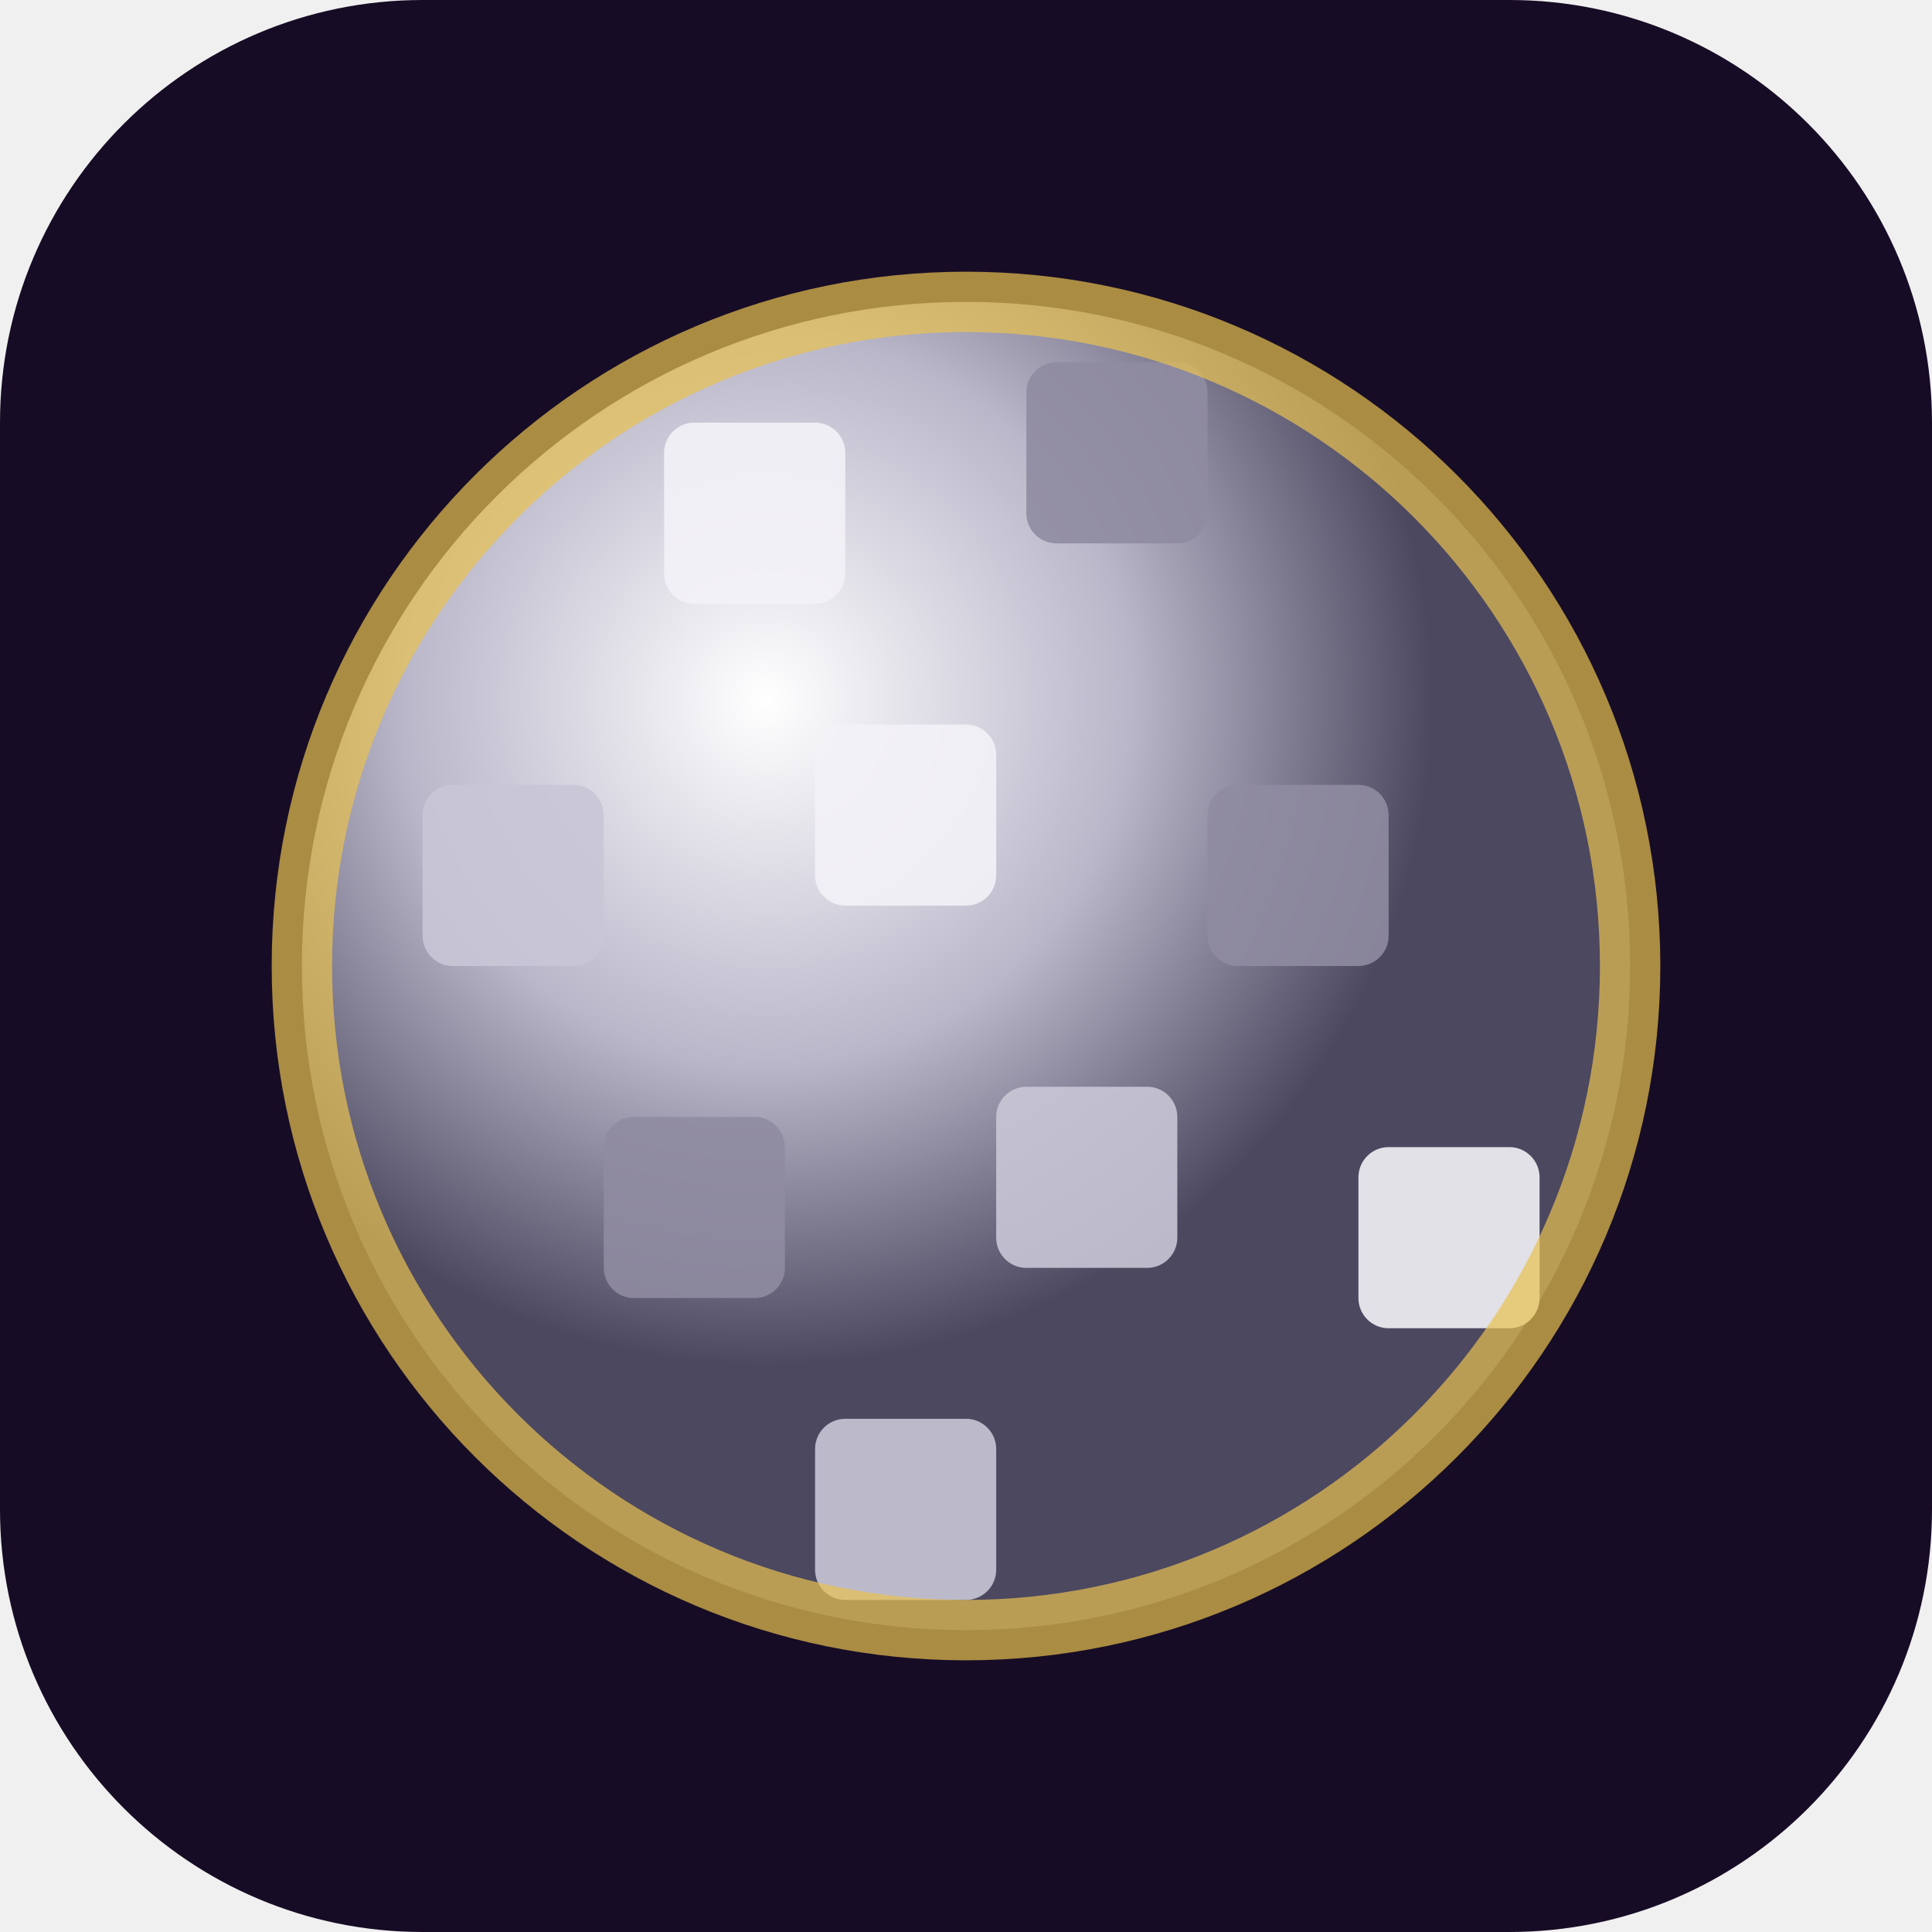
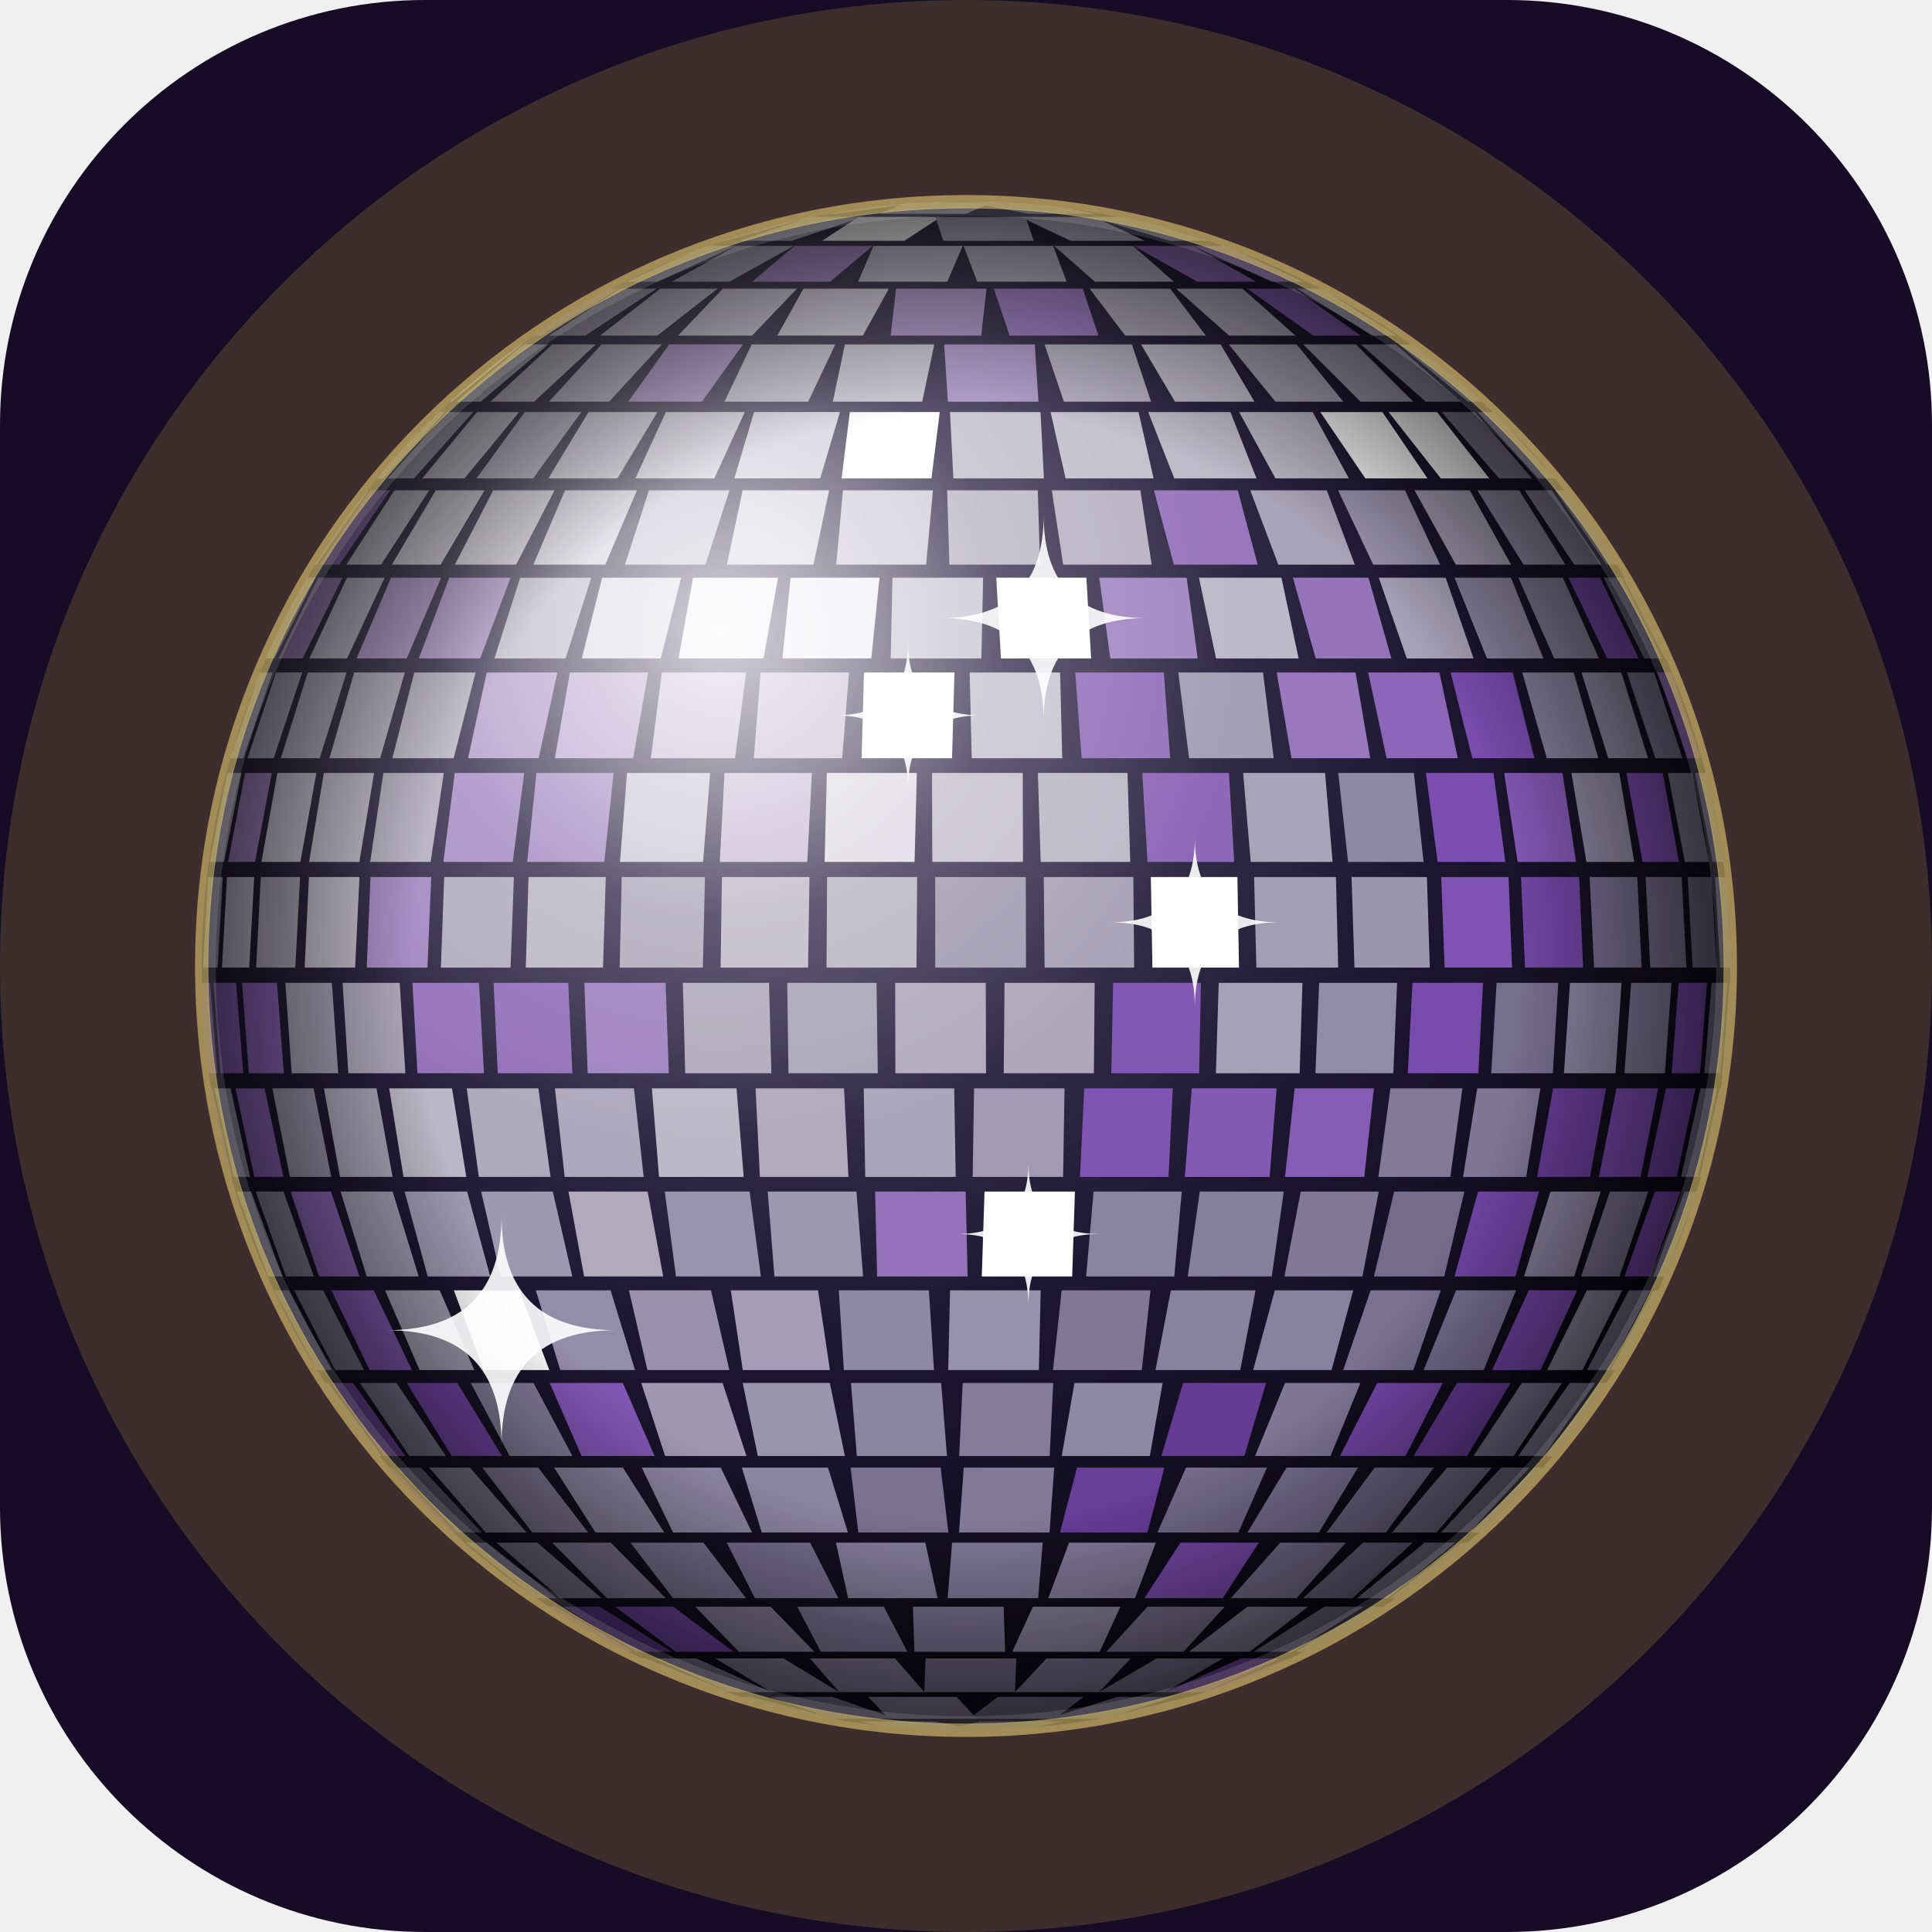
- <svg xmlns="http://www.w3.org/2000/svg" viewBox="0 0 64 64">
-   <defs>
-     <radialGradient id="g" cx="35%" cy="30%">
-       <stop offset="0%" stop-color="#ffffff" />
-       <stop offset="55%" stop-color="#b9b6c9" />
-       <stop offset="100%" stop-color="#4c4860" />
-     </radialGradient>
-   </defs>
-   <rect width="64" height="64" rx="14" fill="#170c25" />
-   <circle cx="32" cy="32" r="22" fill="url(#g)" />
-   <g fill="#f3f2f7" opacity="0.9">
-     <rect x="22" y="14" width="6" height="6" rx="1" />
-     <rect x="34" y="12" width="6" height="6" rx="1" fill="#8f8ba1" />
-     <rect x="14" y="26" width="6" height="6" rx="1" fill="#c9c6d6" />
-     <rect x="27" y="24" width="6" height="6" rx="1" />
-     <rect x="40" y="26" width="6" height="6" rx="1" fill="#8f8ba1" />
-     <rect x="20" y="37" width="6" height="6" rx="1" fill="#8f8ba1" />
-     <rect x="33" y="36" width="6" height="6" rx="1" fill="#c9c6d6" />
-     <rect x="45" y="38" width="6" height="6" rx="1" />
-     <rect x="27" y="47" width="6" height="6" rx="1" fill="#c9c6d6" />
+ <svg xmlns="http://www.w3.org/2000/svg" viewBox="0 0 200 200">
+   <rect width="200" height="200" rx="44" fill="#170c25" />
+   <circle cx="100" cy="100" r="100" fill="#e9c250" opacity=".18" />
+   <g transform="translate(100 100) scale(.86) translate(-100 -100)">
+     <defs>
+       <radialGradient id="ic-body" cx="38%" cy="32%" r="72%">
+         <stop offset="0" stop-color="#5a5470" />
+         <stop offset=".6" stop-color="#1c1730" />
+         <stop offset="1" stop-color="#090712" />
+       </radialGradient>
+       <radialGradient id="ic-spec" cx="34%" cy="28%" r="34%">
+         <stop offset="0" stop-color="#fff" stop-opacity=".75" />
+         <stop offset=".55" stop-color="#fff" stop-opacity=".15" />
+         <stop offset="1" stop-color="#fff" stop-opacity="0" />
+       </radialGradient>
+       <radialGradient id="ic-rim" cx="50%" cy="50%" r="50%">
+         <stop offset=".72" stop-color="#000" stop-opacity="0" />
+         <stop offset="1" stop-color="#000" stop-opacity=".62" />
+       </radialGradient>
+       <radialGradient id="ic-glow" cx="50%" cy="50%" r="50%">
+         <stop offset=".55" stop-color="#e9c250" stop-opacity=".55" />
+         <stop offset="1" stop-color="#e9c250" stop-opacity="0" />
+       </radialGradient>
+       <clipPath id="ic-clip">
+         <circle cx="100" cy="100" r="92" />
+       </clipPath>
+     </defs>
+     <circle cx="100" cy="100" r="92" fill="url(#ic-body)" />
+     <g clip-path="url(#ic-clip)" style="transform-origin:100px 100px">
+       <polygon points="93.13,192.07 102.18,192.07 96.10,190.93 87.05,190.93" fill="hsl(252 12.00% 56.47%)" />
+       <polygon points="96.92,192.07 106.74,192.07 111.50,190.93 101.68,190.93" fill="hsl(252 12.00% 47.13%)" />
+       <polygon points="100.36,190.61 110.68,190.61 114.15,187.98 103.83,187.98" fill="hsl(252 12.00% 47.34%)" />
+       <polygon points="109.88,190.61 116.63,190.61 124.96,187.98 118.22,187.98" fill="hsl(252 12.00% 52.34%)" />
+       <polygon points="116.26,190.61 117.30,190.61 127.85,187.98 126.81,187.98" fill="hsl(252 12.00% 53.13%)" />
+       <polygon points="82.42,190.61 84.49,190.61 74.08,187.98 72.01,187.98" fill="hsl(252 12.00% 51.12%)" />
+       <polygon points="84.04,190.61 91.58,190.61 83.91,187.98 76.37,187.98" fill="hsl(252 12.00% 50.51%)" />
+       <polygon points="90.73,190.61 101.34,190.61 98.85,187.98 88.23,187.98" fill="hsl(252 12.00% 54.69%)" />
+       <polygon points="123.97,187.41 128.69,187.41 137.83,183.35 133.11,183.35" fill="hsl(268 39.49% 49.34%)" />
+       <polygon points="128.69,187.41 129.54,187.41 139.64,183.35 138.79,183.35" fill="hsl(268 41.57% 44.61%)" />
+       <polygon points="70.38,187.41 71.55,187.41 61.48,183.35 60.31,183.35" fill="hsl(252 12.00% 53.31%)" />
+       <polygon points="71.55,187.41 76.56,187.41 67.56,183.35 62.55,183.35" fill="hsl(252 12.00% 53.14%)" />
+       <polygon points="76.56,187.41 84.74,187.41 78.03,183.35 69.85,183.35" fill="hsl(252 12.00% 52.98%)" />
+       <polygon points="84.74,187.41 94.98,187.41 91.46,183.35 81.22,183.35" fill="hsl(252 12.00% 52.13%)" />
+       <polygon points="94.98,187.41 105.90,187.41 106.05,183.35 95.13,183.35" fill="hsl(252 12.00% 48.31%)" />
+       <polygon points="105.89,187.41 116.02,187.41 119.82,183.35 109.69,183.35" fill="hsl(252 12.00% 50.70%)" />
+       <polygon points="116.01,187.41 123.97,187.41 130.91,183.35 122.95,183.35" fill="hsl(252 12.00% 48.52%)" />
+       <polygon points="58.65,182.55 60.01,182.55 50.60,177.12 49.25,177.12" fill="hsl(268 41.43% 44.93%)" />
+       <polygon points="60.23,182.55 64.59,182.55 55.90,177.12 51.54,177.12" fill="hsl(268 42.67% 42.11%)" />
+       <polygon points="65.04,182.55 72.04,182.55 64.76,177.12 57.76,177.12" fill="hsl(268 40.37% 47.34%)" />
+       <polygon points="72.67,182.55 81.75,182.55 76.48,177.12 67.40,177.12" fill="hsl(252 12.00% 54.61%)" />
+       <polygon points="82.52,182.55 92.94,182.55 90.11,177.12 79.69,177.12" fill="hsl(252 12.00% 50.99%)" />
+       <polygon points="93.79,182.55 104.71,182.55 104.53,177.12 93.61,177.12" fill="hsl(252 12.00% 52.04%)" />
+       <polygon points="105.56,182.55 116.09,182.55 118.59,177.12 108.06,177.12" fill="hsl(252 12.00% 56.94%)" />
+       <polygon points="116.88,182.55 126.17,182.55 131.15,177.12 121.85,177.12" fill="hsl(252 12.00% 48.84%)" />
+       <polygon points="126.83,182.55 134.13,182.55 141.18,177.12 133.87,177.12" fill="hsl(252 12.00% 54.32%)" />
+       <polygon points="134.61,182.55 139.32,182.55 147.87,177.12 143.15,177.12" fill="hsl(252 12.00% 49.77%)" />
+       <polygon points="139.58,182.55 141.33,182.55 150.69,177.12 148.93,177.12" fill="hsl(252 12.00% 48.87%)" />
+       <polygon points="48.18,176.10 50.74,176.10 42.35,169.41 39.79,169.41" fill="hsl(252 12.00% 50.16%)" />
+       <polygon points="51.17,176.10 56.11,176.10 48.41,169.41 43.47,169.41" fill="hsl(252 12.00% 56.00%)" />
+       <polygon points="56.79,176.10 63.84,176.10 57.25,169.41 50.19,169.41" fill="hsl(252 12.00% 54.16%)" />
+       <polygon points="64.74,176.10 73.52,176.10 68.39,169.41 59.61,169.41" fill="hsl(252 12.00% 52.26%)" />
+       <polygon points="74.59,176.10 84.63,176.10 81.24,169.41 71.20,169.41" fill="hsl(252 12.00% 50.77%)" />
+       <polygon points="85.81,176.10 96.57,176.10 95.10,169.41 84.34,169.41" fill="hsl(252 12.00% 55.90%)" />
+       <polygon points="97.79,176.10 108.69,176.10 109.23,169.41 98.33,169.41" fill="hsl(252 12.00% 54.00%)" />
+       <polygon points="109.90,176.10 120.34,176.10 122.85,169.41 112.41,169.41" fill="hsl(252 12.00% 54.62%)" />
+       <polygon points="121.47,176.10 130.90,176.10 135.25,169.41 125.82,169.41" fill="hsl(268 40.01% 48.17%)" />
+       <polygon points="131.88,176.10 139.79,176.10 145.74,169.41 137.83,169.41" fill="hsl(252 12.00% 51.31%)" />
+       <polygon points="140.57,176.10 146.54,176.10 153.77,169.41 147.81,169.41" fill="hsl(252 12.00% 48.72%)" />
+       <polygon points="147.08,176.10 150.77,176.10 158.90,169.41 155.21,169.41" fill="hsl(252 12.00% 55.37%)" />
+       <polygon points="151.05,176.10 152.27,176.10 160.86,169.41 159.63,169.41" fill="hsl(252 12.00% 46.92%)" />
+       <polygon points="87.04,168.19 97.88,168.19 96.95,160.38 86.11,160.38" fill="hsl(252 12.00% 51.14%)" />
+       <polygon points="99.16,168.19 110.05,168.19 110.62,160.38 99.73,160.38" fill="hsl(252 12.00% 53.78%)" />
+       <polygon points="111.32,168.19 121.84,168.19 123.88,160.38 113.36,160.38" fill="hsl(268 42.64% 42.17%)" />
+       <polygon points="123.04,168.19 132.79,168.19 136.23,160.38 126.48,160.38" fill="hsl(252 12.00% 48.06%)" />
+       <polygon points="133.88,168.19 142.48,168.19 147.18,160.38 138.58,160.38" fill="hsl(252 12.00% 50.56%)" />
+       <polygon points="143.41,168.19 150.54,168.19 156.32,160.38 149.19,160.38" fill="hsl(252 12.00% 48.64%)" />
+       <polygon points="151.28,168.19 156.65,168.19 163.29,160.38 157.92,160.38" fill="hsl(252 12.00% 51.01%)" />
+       <polygon points="157.17,168.19 160.59,168.19 167.84,160.38 164.42,160.38" fill="hsl(252 12.00% 53.91%)" />
+       <polygon points="160.87,168.19 162.20,168.19 169.77,160.38 168.45,160.38" fill="hsl(252 12.00% 48.54%)" />
+       <polygon points="37.77,168.19 38.58,168.19 30.97,160.38 30.16,160.38" fill="hsl(268 41.67% 44.38%)" />
+       <polygon points="38.80,168.19 41.72,168.19 34.37,160.38 31.45,160.38" fill="hsl(252 12.00% 47.55%)" />
+       <polygon points="42.19,168.19 47.10,168.19 40.29,160.38 35.37,160.38" fill="hsl(252 12.00% 57.55%)" />
+       <polygon points="47.79,168.19 54.52,168.19 48.50,160.38 41.78,160.38" fill="hsl(252 12.00% 54.65%)" />
+       <polygon points="55.40,168.19 63.68,168.19 58.70,160.38 50.42,160.38" fill="hsl(252 12.00% 57.67%)" />
+       <polygon points="64.73,168.19 74.24,168.19 70.48,160.38 60.97,160.38" fill="hsl(252 12.00% 58.83%)" />
+       <polygon points="75.41,168.19 85.78,168.19 83.39,160.38 73.02,160.38" fill="hsl(252 12.00% 57.97%)" />
+       <polygon points="166.46,158.98 169.51,158.98 175.73,150.19 172.68,150.19" fill="hsl(252 12.00% 56.91%)" />
+       <polygon points="169.80,158.98 170.99,158.98 177.43,150.19 176.24,150.19" fill="hsl(252 12.00% 50.11%)" />
+       <polygon points="28.98,158.98 29.69,158.98 23.23,150.19 22.51,150.19" fill="hsl(252 12.00% 53.06%)" />
+       <polygon points="29.91,158.98 32.51,158.98 26.22,150.19 23.62,150.19" fill="hsl(268 38.60% 51.37%)" />
+       <polygon points="32.98,158.98 37.38,158.98 31.45,150.19 27.05,150.19" fill="hsl(252 12.00% 54.25%)" />
+       <polygon points="38.08,158.98 44.15,158.98 38.76,150.19 32.69,150.19" fill="hsl(268 40.05% 48.07%)" />
+       <polygon points="45.07,158.98 52.62,158.98 47.94,150.19 40.38,150.19" fill="hsl(252 12.00% 55.41%)" />
+       <polygon points="53.72,158.98 62.52,158.98 58.69,150.19 49.89,150.19" fill="hsl(268 38.42% 51.78%)" />
+       <polygon points="63.78,158.98 73.57,158.98 70.70,150.19 60.91,150.19" fill="hsl(252 12.00% 64.09%)" />
+       <polygon points="74.94,158.98 85.42,158.98 83.61,150.19 73.12,150.19" fill="hsl(252 12.00% 62.76%)" />
+       <polygon points="86.86,158.98 97.71,158.98 97.01,150.19 86.15,150.19" fill="hsl(252 12.00% 57.65%)" />
+       <polygon points="99.18,158.98 110.07,158.98 110.50,150.19 99.60,150.19" fill="hsl(252 12.00% 54.62%)" />
+       <polygon points="111.52,158.98 122.13,158.98 123.67,150.19 113.06,150.19" fill="hsl(252 12.00% 58.68%)" />
+       <polygon points="123.52,158.98 133.51,158.98 136.12,150.19 126.13,150.19" fill="hsl(268 43.34% 40.60%)" />
+       <polygon points="134.80,158.98 143.88,158.98 147.48,150.19 138.40,150.19" fill="hsl(252 12.00% 52.89%)" />
+       <polygon points="145.02,158.98 152.91,158.98 157.39,150.19 149.50,150.19" fill="hsl(268 40.48% 47.10%)" />
+       <polygon points="153.88,158.98 160.33,158.98 165.56,150.19 159.10,150.19" fill="hsl(268 42.49% 42.53%)" />
+       <polygon points="161.09,158.98 165.93,158.98 171.74,150.19 166.91,150.19" fill="hsl(252 12.00% 52.60%)" />
+       <polygon points="28.21,148.64 33.31,148.64 28.71,139.04 23.61,139.04" fill="hsl(268 37.77% 53.26%)" />
+       <polygon points="34.23,148.64 40.81,148.64 36.65,139.04 30.07,139.04" fill="hsl(252 12.00% 66.03%)" />
+       <polygon points="41.94,148.64 49.84,148.64 46.24,139.04 38.35,139.04" fill="#ffffff" />
+       <polygon points="51.16,148.64 60.16,148.64 57.22,139.04 48.22,139.04" fill="hsl(252 12.00% 60.59%)" />
+       <polygon points="61.65,148.64 71.52,148.64 69.30,139.04 59.43,139.04" fill="hsl(252 12.00% 62.26%)" />
+       <polygon points="73.13,148.64 83.62,148.64 82.19,139.04 71.69,139.04" fill="hsl(252 12.00% 66.17%)" />
+       <polygon points="85.30,148.64 96.15,148.64 95.53,139.04 84.69,139.04" fill="hsl(252 12.00% 58.56%)" />
+       <polygon points="97.86,148.64 108.77,148.64 108.99,139.04 98.08,139.04" fill="hsl(252 12.00% 61.74%)" />
+       <polygon points="110.47,148.64 121.16,148.64 122.21,139.04 111.52,139.04" fill="hsl(252 12.00% 53.18%)" />
+       <polygon points="122.81,148.64 133.01,148.64 134.86,139.04 124.66,139.04" fill="hsl(252 12.00% 56.52%)" />
+       <polygon points="134.56,148.64 144.00,148.64 146.61,139.04 137.17,139.04" fill="hsl(252 12.00% 56.15%)" />
+       <polygon points="145.41,148.64 153.85,148.64 157.15,139.04 148.71,139.04" fill="hsl(252 12.00% 51.11%)" />
+       <polygon points="155.09,148.64 162.31,148.64 166.21,139.04 158.99,139.04" fill="hsl(252 12.00% 49.95%)" />
+       <polygon points="163.34,148.64 169.16,148.64 173.56,139.04 167.74,139.04" fill="hsl(268 40.63% 46.75%)" />
+       <polygon points="169.95,148.64 174.21,148.64 179.00,139.04 174.74,139.04" fill="hsl(252 12.00% 57.13%)" />
+       <polygon points="174.75,148.64 177.34,148.64 182.39,139.04 179.80,139.04" fill="hsl(252 12.00% 53.17%)" />
+       <polygon points="177.61,148.64 178.47,148.64 183.65,139.04 182.80,139.04" fill="hsl(252 12.00% 55.08%)" />
+       <polygon points="21.87,148.64 23.65,148.64 18.51,139.04 16.74,139.04" fill="hsl(252 12.00% 53.62%)" />
+       <polygon points="24.06,148.64 27.54,148.64 22.61,139.04 19.13,139.04" fill="hsl(252 12.00% 54.27%)" />
+       <polygon points="15.98,137.37 17.74,137.37 13.96,127.15 12.20,127.15" fill="hsl(252 12.00% 64.15%)" />
+       <polygon points="18.14,137.37 21.49,137.37 17.84,127.15 14.49,127.15" fill="hsl(252 12.00% 58.06%)" />
+       <polygon points="22.13,137.37 26.99,137.37 23.56,127.15 18.70,127.15" fill="hsl(268 36.48% 56.18%)" />
+       <polygon points="27.86,137.37 34.12,137.37 30.98,127.15 24.72,127.15" fill="hsl(252 12.00% 65.03%)" />
+       <polygon points="35.20,137.37 42.73,137.37 39.95,127.15 32.42,127.15" fill="hsl(252 12.00% 64.29%)" />
+       <polygon points="43.99,137.37 52.61,137.37 50.26,127.15 41.64,127.15" fill="hsl(252 12.00% 64.26%)" />
+       <polygon points="54.03,137.37 63.55,137.37 61.68,127.15 52.15,127.15" fill="hsl(252 12.00% 70.72%)" />
+       <polygon points="65.09,137.37 75.31,137.37 73.95,127.15 63.74,127.15" fill="hsl(252 12.00% 62.47%)" />
+       <polygon points="76.94,137.37 87.61,137.37 86.81,127.15 76.13,127.15" fill="hsl(252 12.00% 63.92%)" />
+       <polygon points="89.30,137.37 100.20,137.37 99.96,127.15 89.06,127.15" fill="hsl(268 35.30% 58.86%)" />
+       <polygon points="101.90,137.37 112.78,137.37 113.11,127.15 102.23,127.15" fill="#ffffff" />
+       <polygon points="114.46,137.37 125.07,137.37 125.97,127.15 115.36,127.15" fill="hsl(252 12.00% 57.25%)" />
+       <polygon points="126.69,137.37 136.81,137.37 138.25,127.15 128.14,127.15" fill="hsl(252 12.00% 55.15%)" />
+       <polygon points="138.33,137.37 147.72,137.37 149.68,127.15 140.29,127.15" fill="hsl(252 12.00% 53.39%)" />
+       <polygon points="149.11,137.37 157.57,137.37 159.99,127.15 151.54,127.15" fill="hsl(252 12.00% 48.62%)" />
+       <polygon points="158.80,137.37 166.13,137.37 168.97,127.15 161.64,127.15" fill="hsl(268 41.32% 45.19%)" />
+       <polygon points="167.17,137.37 173.21,137.37 176.40,127.15 170.36,127.15" fill="hsl(252 12.00% 56.66%)" />
+       <polygon points="174.04,137.37 178.66,137.37 182.13,127.15 177.51,127.15" fill="hsl(252 12.00% 51.10%)" />
+       <polygon points="179.26,137.37 182.35,137.37 186.02,127.15 182.93,127.15" fill="hsl(268 40.08% 48.00%)" />
+       <polygon points="182.71,137.37 184.20,137.37 187.99,127.15 186.50,127.15" fill="hsl(252 12.00% 49.70%)" />
+       <polygon points="11.27,125.39 11.64,125.39 9.26,114.73 8.89,114.73" fill="hsl(268 38.49% 51.62%)" />
+       <polygon points="11.86,125.39 13.82,125.39 11.47,114.73 9.52,114.73" fill="hsl(252 12.00% 65.25%)" />
+       <polygon points="14.33,125.39 17.83,125.39 15.57,114.73 12.07,114.73" fill="hsl(268 36.74% 55.59%)" />
+       <polygon points="18.62,125.39 23.59,125.39 21.47,114.73 16.50,114.73" fill="hsl(252 12.00% 62.51%)" />
+       <polygon points="24.65,125.39 30.98,125.39 29.04,114.73 22.71,114.73" fill="hsl(252 12.00% 68.68%)" />
+       <polygon points="32.29,125.39 39.85,125.39 38.13,114.73 30.57,114.73" fill="hsl(252 12.00% 74.74%)" />
+       <polygon points="41.36,125.39 49.99,125.39 48.53,114.73 39.90,114.73" fill="hsl(252 12.00% 70.09%)" />
+       <polygon points="51.69,125.39 61.20,125.39 60.03,114.73 50.52,114.73" fill="hsl(252 12.00% 69.99%)" />
+       <polygon points="63.05,125.39 73.24,125.39 72.38,114.73 62.19,114.73" fill="hsl(252 12.00% 74.98%)" />
+       <polygon points="75.19,125.39 85.85,125.39 85.32,114.73 74.67,114.73" fill="hsl(252 12.00% 70.72%)" />
+       <polygon points="87.87,125.39 98.76,125.39 98.58,114.73 87.69,114.73" fill="hsl(252 12.00% 69.05%)" />
+       <polygon points="100.80,125.39 111.69,125.39 111.86,114.73 100.97,114.73" fill="hsl(252 12.00% 65.14%)" />
+       <polygon points="113.72,125.39 124.38,125.39 124.89,114.73 114.23,114.73" fill="hsl(268 38.49% 51.61%)" />
+       <polygon points="126.34,125.39 136.55,125.39 137.39,114.73 127.18,114.73" fill="hsl(268 37.97% 52.79%)" />
+       <polygon points="138.40,125.39 147.94,125.39 149.10,114.73 139.56,114.73" fill="hsl(268 37.55% 53.74%)" />
+       <polygon points="149.64,125.39 158.30,125.39 159.75,114.73 151.09,114.73" fill="hsl(252 12.00% 53.77%)" />
+       <polygon points="159.83,125.39 167.43,125.39 169.14,114.73 161.54,114.73" fill="hsl(252 12.00% 52.80%)" />
+       <polygon points="168.74,125.39 175.11,125.39 177.05,114.73 170.67,114.73" fill="hsl(268 42.89% 41.61%)" />
+       <polygon points="176.18,125.39 181.20,125.39 183.31,114.73 178.30,114.73" fill="hsl(268 40.57% 46.89%)" />
+       <polygon points="182.00,125.39 185.56,125.39 187.81,114.73 184.26,114.73" fill="hsl(268 41.62% 44.50%)" />
+       <polygon points="186.08,125.39 188.09,125.39 190.43,114.73 188.42,114.73" fill="hsl(252 12.00% 51.19%)" />
+       <polygon points="188.32,125.39 188.74,125.39 191.12,114.73 190.70,114.73" fill="hsl(252 12.00% 51.82%)" />
+       <polygon points="8.70,112.91 9.89,112.91 9.01,102.03 7.82,102.03" fill="hsl(268 35.81% 57.71%)" />
+       <polygon points="10.27,112.91 13.00,112.91 12.14,102.03 9.41,102.03" fill="hsl(268 37.30% 54.32%)" />
+       <polygon points="13.67,112.91 17.88,112.91 17.06,102.03 12.86,102.03" fill="hsl(268 36.71% 55.66%)" />
+       <polygon points="18.83,112.91 24.43,112.91 23.67,102.03 18.07,102.03" fill="hsl(252 12.00% 66.74%)" />
+       <polygon points="25.65,112.91 32.52,112.91 31.83,102.03 24.96,102.03" fill="hsl(252 12.00% 69.65%)" />
+       <polygon points="33.97,112.91 41.98,112.91 41.38,102.03 33.37,102.03" fill="hsl(268 34.94% 59.68%)" />
+       <polygon points="43.64,112.91 52.62,112.91 52.12,102.03 43.14,102.03" fill="hsl(268 35.16% 59.19%)" />
+       <polygon points="54.46,112.91 64.23,112.91 63.84,102.03 54.06,102.03" fill="hsl(268 33.25% 63.52%)" />
+       <polygon points="66.20,112.91 76.57,112.91 76.29,102.03 65.92,102.03" fill="hsl(252 12.00% 70.60%)" />
+       <polygon points="78.63,112.91 89.38,112.91 89.23,102.03 78.48,102.03" fill="hsl(252 12.00% 69.04%)" />
+       <polygon points="91.50,112.91 102.41,112.91 102.38,102.03 91.47,102.03" fill="hsl(252 12.00% 71.44%)" />
+       <polygon points="104.54,112.91 115.39,112.91 115.49,102.03 104.64,102.03" fill="hsl(252 12.00% 69.85%)" />
+       <polygon points="117.49,112.91 128.06,112.91 128.28,102.03 117.71,102.03" fill="hsl(268 38.04% 52.63%)" />
+       <polygon points="130.08,112.91 140.16,112.91 140.50,102.03 130.42,102.03" fill="hsl(252 12.00% 67.30%)" />
+       <polygon points="142.06,112.91 151.44,112.91 151.89,102.03 142.51,102.03" fill="hsl(252 12.00% 59.74%)" />
+       <polygon points="153.18,112.91 161.67,112.91 162.23,102.03 153.74,102.03" fill="hsl(268 39.99% 48.21%)" />
+       <polygon points="163.22,112.91 170.64,112.91 171.29,102.03 163.87,102.03" fill="hsl(252 12.00% 49.62%)" />
+       <polygon points="171.98,112.91 178.18,112.91 178.91,102.03 172.70,102.03" fill="hsl(252 12.00% 56.80%)" />
+       <polygon points="179.26,112.91 184.13,112.91 184.92,102.03 180.06,102.03" fill="hsl(252 12.00% 52.22%)" />
+       <polygon points="184.94,112.91 188.36,112.91 189.20,102.03 185.78,102.03" fill="hsl(268 40.40% 47.28%)" />
+       <polygon points="188.88,112.91 190.80,112.91 191.67,102.03 189.76,102.03" fill="hsl(252 12.00% 49.93%)" />
+       <polygon points="191.02,112.91 191.38,112.91 192.27,102.03 191.91,102.03" fill="hsl(252 12.00% 54.20%)" />
+       <polygon points="134.95,100.19 144.80,100.19 144.53,89.29 134.68,89.29" fill="hsl(252 12.00% 65.92%)" />
+       <polygon points="146.76,100.19 155.83,100.19 155.48,89.29 146.41,89.29" fill="hsl(252 12.00% 63.18%)" />
+       <polygon points="157.61,100.19 165.73,100.19 165.31,89.29 157.20,89.29" fill="hsl(268 38.69% 51.16%)" />
+       <polygon points="167.29,100.19 174.29,100.19 173.81,89.29 166.81,89.29" fill="hsl(268 41.11% 45.66%)" />
+       <polygon points="175.60,100.19 181.33,100.19 180.80,89.29 175.07,89.29" fill="hsl(252 12.00% 49.78%)" />
+       <polygon points="182.37,100.19 186.72,100.19 186.15,89.29 181.80,89.29" fill="hsl(252 12.00% 49.07%)" />
+       <polygon points="187.47,100.19 190.35,100.19 189.74,89.29 186.87,89.29" fill="hsl(252 12.00% 46.77%)" />
+       <polygon points="190.78,100.19 192.13,100.19 191.51,89.29 190.16,89.29" fill="hsl(252 12.00% 56.39%)" />
+       <polygon points="8.16,100.19 9.92,100.19 10.54,89.29 8.78,89.29" fill="hsl(252 12.00% 66.79%)" />
+       <polygon points="10.44,100.19 13.72,100.19 14.32,89.29 11.04,89.29" fill="hsl(252 12.00% 76.08%)" />
+       <polygon points="14.55,100.19 19.27,100.19 19.84,89.29 15.11,89.29" fill="hsl(252 12.00% 68.29%)" />
+       <polygon points="20.39,100.19 26.47,100.19 26.99,89.29 20.91,89.29" fill="hsl(252 12.00% 76.59%)" />
+       <polygon points="27.86,100.19 35.17,100.19 35.63,89.29 28.32,89.29" fill="hsl(268 32.62% 64.96%)" />
+       <polygon points="36.79,100.19 45.18,100.19 45.58,89.29 37.19,89.29" fill="hsl(252 12.00% 71.26%)" />
+       <polygon points="47.01,100.19 56.31,100.19 56.64,89.29 47.34,89.29" fill="hsl(252 12.00% 75.11%)" />
+       <polygon points="58.31,100.19 68.33,100.19 68.58,89.29 58.56,89.29" fill="hsl(252 12.00% 71.06%)" />
+       <polygon points="70.46,100.19 80.99,100.19 81.16,89.29 70.62,89.29" fill="hsl(252 12.00% 76.99%)" />
+       <polygon points="83.21,100.19 94.04,100.19 94.12,89.29 83.28,89.29" fill="hsl(252 12.00% 75.26%)" />
+       <polygon points="96.30,100.19 107.22,100.19 107.20,89.29 96.29,89.29" fill="hsl(252 12.00% 66.67%)" />
+       <polygon points="109.46,100.19 120.24,100.19 120.14,89.29 109.36,89.29" fill="hsl(252 12.00% 68.47%)" />
+       <polygon points="122.44,100.19 132.86,100.19 132.67,89.29 122.25,89.29" fill="#ffffff" />
+       <polygon points="8.97,87.47 10.69,87.47 12.79,76.76 11.07,76.76" fill="hsl(252 12.00% 72.45%)" />
+       <polygon points="11.18,87.47 14.42,87.47 16.44,76.76 13.21,76.76" fill="hsl(268 32.73% 64.71%)" />
+       <polygon points="15.19,87.47 19.88,87.47 21.80,76.76 17.11,76.76" fill="hsl(252 12.00% 78.56%)" />
+       <polygon points="20.93,87.47 26.98,87.47 28.75,76.76 22.70,76.76" fill="hsl(252 12.00% 76.84%)" />
+       <polygon points="28.28,87.47 35.56,87.47 37.14,76.76 29.87,76.76" fill="hsl(252 12.00% 72.15%)" />
+       <polygon points="37.09,87.47 45.45,87.47 46.82,76.76 38.46,76.76" fill="hsl(268 31.88% 66.65%)" />
+       <polygon points="47.18,87.47 56.46,87.47 57.58,76.76 48.30,76.76" fill="hsl(268 31.59% 67.31%)" />
+       <polygon points="58.35,87.47 68.35,87.47 69.20,76.76 59.20,76.76" fill="hsl(252 12.00% 81.72%)" />
+       <polygon points="70.36,87.47 80.89,87.47 81.45,76.76 70.93,76.76" fill="hsl(268 26.00% 80.00%)" />
+       <polygon points="82.98,87.47 93.81,87.47 94.08,76.76 83.25,76.76" fill="hsl(252 12.00% 88.53%)" />
+       <polygon points="95.94,87.47 106.86,87.47 106.83,76.76 95.91,76.76" fill="hsl(252 12.00% 78.97%)" />
+       <polygon points="108.99,87.47 119.77,87.47 119.44,76.76 108.65,76.76" fill="hsl(252 12.00% 75.64%)" />
+       <polygon points="121.85,87.47 132.28,87.47 131.65,76.76 121.22,76.76" fill="hsl(268 36.15% 56.93%)" />
+       <polygon points="134.27,87.47 144.13,87.47 143.22,76.76 133.36,76.76" fill="hsl(252 12.00% 68.44%)" />
+       <polygon points="145.99,87.47 155.08,87.47 153.91,76.76 144.81,76.76" fill="hsl(252 12.00% 58.60%)" />
+       <polygon points="156.77,87.47 164.92,87.47 163.50,76.76 155.36,76.76" fill="hsl(268 39.14% 50.14%)" />
+       <polygon points="166.40,87.47 173.43,87.47 171.80,76.76 164.78,76.76" fill="hsl(268 38.03% 52.65%)" />
+       <polygon points="174.68,87.47 180.44,87.47 178.64,76.76 172.88,76.76" fill="hsl(252 12.00% 59.42%)" />
+       <polygon points="181.44,87.47 185.82,87.47 183.87,76.76 179.49,76.76" fill="hsl(268 39.61% 49.08%)" />
+       <polygon points="186.53,87.47 189.45,87.47 187.40,76.76 184.49,76.76" fill="hsl(252 12.00% 53.65%)" />
+       <polygon points="189.87,87.47 191.26,87.47 189.15,76.76 187.77,76.76" fill="hsl(252 12.00% 50.06%)" />
+       <polygon points="11.43,74.99 13.00,74.99 16.54,64.67 14.98,64.67" fill="hsl(252 12.00% 70.00%)" />
+       <polygon points="13.51,74.99 16.67,74.99 20.10,64.67 16.94,64.67" fill="hsl(252 12.00% 71.15%)" />
+       <polygon points="17.53,74.99 22.21,74.99 25.44,64.67 20.76,64.67" fill="hsl(252 12.00% 71.56%)" />
+       <polygon points="23.38,74.99 29.48,74.99 32.45,64.67 26.35,64.67" fill="hsl(252 12.00% 74.43%)" />
+       <polygon points="30.95,74.99 38.33,74.99 40.97,64.67 33.59,64.67" fill="hsl(252 12.00% 74.38%)" />
+       <polygon points="40.06,74.99 48.56,74.99 50.81,64.67 42.31,64.67" fill="hsl(268 30.08% 70.73%)" />
+       <polygon points="50.51,74.99 59.93,74.99 61.74,64.67 52.32,64.67" fill="hsl(268 28.63% 74.02%)" />
+       <polygon points="62.06,74.99 72.20,74.99 73.53,64.67 63.39,64.67" fill="hsl(268 26.00% 80.00%)" />
+       <polygon points="74.46,74.99 85.10,74.99 85.91,64.67 75.28,64.67" fill="hsl(268 26.00% 80.00%)" />
+       <polygon points="87.43,74.99 98.32,74.99 98.61,64.67 87.72,64.67" fill="#ffffff" />
+       <polygon points="100.69,74.99 111.58,74.99 111.33,64.67 100.44,64.67" fill="hsl(252 12.00% 79.59%)" />
+       <polygon points="113.92,74.99 124.58,74.99 123.81,64.67 113.15,64.67" fill="hsl(268 35.00% 59.55%)" />
+       <polygon points="126.85,74.99 137.04,74.99 135.75,64.67 125.56,64.67" fill="hsl(252 12.00% 67.18%)" />
+       <polygon points="139.18,74.99 148.66,74.99 146.89,64.67 137.40,64.67" fill="hsl(268 34.47% 60.74%)" />
+       <polygon points="150.63,74.99 159.20,74.99 156.99,64.67 148.41,64.67" fill="hsl(268 36.50% 56.14%)" />
+       <polygon points="160.95,74.99 168.42,74.99 165.81,64.67 158.34,64.67" fill="hsl(268 39.55% 49.20%)" />
+       <polygon points="169.91,74.99 176.11,74.99 173.16,64.67 166.96,64.67" fill="hsl(252 12.00% 56.24%)" />
+       <polygon points="177.31,74.99 182.10,74.99 178.88,64.67 174.09,64.67" fill="hsl(252 12.00% 59.46%)" />
+       <polygon points="182.98,74.99 186.25,74.99 182.84,64.67 179.56,64.67" fill="hsl(252 12.00% 52.58%)" />
+       <polygon points="186.79,74.99 188.48,74.99 184.94,64.67 183.25,64.67" fill="hsl(268 40.86% 46.24%)" />
+       <polygon points="90.94,62.98 101.85,62.98 102.06,53.26 91.15,53.26" fill="hsl(252 12.00% 80.75%)" />
+       <polygon points="104.21,62.98 115.06,62.98 114.49,53.26 103.64,53.26" fill="#ffffff" />
+       <polygon points="117.37,62.98 127.89,62.98 126.56,53.26 116.04,53.26" fill="hsl(268 32.68% 64.82%)" />
+       <polygon points="130.10,62.98 140.04,62.98 137.97,53.26 128.04,53.26" fill="hsl(252 12.00% 75.49%)" />
+       <polygon points="142.10,62.98 151.20,62.98 148.45,53.26 139.35,53.26" fill="hsl(268 34.93% 59.70%)" />
+       <polygon points="153.06,62.98 161.10,62.98 157.74,53.26 149.69,53.26" fill="hsl(252 12.00% 67.79%)" />
+       <polygon points="162.71,62.98 169.50,62.98 165.60,53.26 158.81,53.26" fill="hsl(252 12.00% 57.81%)" />
+       <polygon points="170.81,62.98 176.18,62.98 171.85,53.26 166.48,53.26" fill="hsl(252 12.00% 55.05%)" />
+       <polygon points="177.18,62.98 180.99,62.98 176.33,53.26 172.52,53.26" fill="hsl(268 39.59% 49.12%)" />
+       <polygon points="181.64,62.98 183.81,62.98 178.93,53.26 176.77,53.26" fill="hsl(252 12.00% 48.49%)" />
+       <polygon points="184.09,62.98 184.56,62.98 179.59,53.26 179.12,53.26" fill="hsl(252 12.00% 51.57%)" />
+       <polygon points="15.53,62.98 16.77,62.98 21.71,53.26 20.47,53.26" fill="hsl(252 12.00% 75.11%)" />
+       <polygon points="17.23,62.98 20.15,62.98 24.94,53.26 22.02,53.26" fill="hsl(268 32.73% 64.71%)" />
+       <polygon points="20.96,62.98 25.50,62.98 30.02,53.26 25.48,53.26" fill="hsl(252 12.00% 77.25%)" />
+       <polygon points="26.64,62.98 32.68,62.98 36.82,53.26 30.79,53.26" fill="hsl(268 30.47% 69.84%)" />
+       <polygon points="34.13,62.98 41.52,62.98 45.18,53.26 37.80,53.26" fill="hsl(268 30.77% 69.17%)" />
+       <polygon points="43.24,62.98 51.80,62.98 54.89,53.26 46.33,53.26" fill="hsl(252 12.00% 75.62%)" />
+       <polygon points="53.75,62.98 63.26,62.98 65.71,53.26 56.20,53.26" fill="hsl(252 12.00% 86.41%)" />
+       <polygon points="65.40,62.98 75.63,62.98 77.37,53.26 67.14,53.26" fill="hsl(252 12.00% 94.00%)" />
+       <polygon points="77.90,62.98 88.60,62.98 89.59,53.26 78.88,53.26" fill="hsl(252 12.00% 94.00%)" />
+       <polygon points="58.95,51.69 68.63,51.69 71.53,42.74 61.84,42.74" fill="hsl(252 12.00% 79.19%)" />
+       <polygon points="71.22,51.69 81.64,51.69 83.52,42.74 73.11,42.74" fill="hsl(252 12.00% 84.87%)" />
+       <polygon points="84.38,51.69 95.20,51.69 96.02,42.74 85.19,42.74" fill="hsl(252 12.00% 81.91%)" />
+       <polygon points="98.00,51.69 108.91,51.69 108.64,42.74 97.73,42.74" fill="hsl(252 12.00% 75.59%)" />
+       <polygon points="111.69,51.69 122.35,51.69 120.99,42.74 110.33,42.74" fill="hsl(252 12.00% 73.50%)" />
+       <polygon points="125.02,51.69 135.11,51.69 132.71,42.74 122.62,42.74" fill="hsl(268 34.58% 60.49%)" />
+       <polygon points="137.59,51.69 146.80,51.69 143.43,42.74 134.22,42.74" fill="hsl(252 12.00% 68.85%)" />
+       <polygon points="149.02,51.69 157.07,51.69 152.84,42.74 144.79,42.74" fill="hsl(252 12.00% 63.39%)" />
+       <polygon points="158.96,51.69 165.61,51.69 160.63,42.74 153.99,42.74" fill="hsl(252 12.00% 66.56%)" />
+       <polygon points="167.11,51.69 172.15,51.69 166.59,42.74 161.55,42.74" fill="hsl(252 12.00% 59.79%)" />
+       <polygon points="173.22,51.69 176.50,51.69 170.52,42.74 167.24,42.74" fill="hsl(252 12.00% 59.54%)" />
+       <polygon points="177.11,51.69 178.53,51.69 172.31,42.74 170.89,42.74" fill="hsl(252 12.00% 54.15%)" />
+       <polygon points="21.35,51.69 21.83,51.69 28.09,42.74 27.61,42.74" fill="hsl(252 12.00% 72.96%)" />
+       <polygon points="22.20,51.69 24.57,51.69 30.69,42.74 28.32,42.74" fill="hsl(268 34.62% 60.41%)" />
+       <polygon points="25.41,51.69 29.60,51.69 35.38,42.74 31.20,42.74" fill="hsl(252 12.00% 81.14%)" />
+       <polygon points="30.89,51.69 36.76,51.69 42.04,42.74 36.17,42.74" fill="hsl(252 12.00% 83.54%)" />
+       <polygon points="38.47,51.69 45.85,51.69 50.47,42.74 43.09,42.74" fill="hsl(252 12.00% 84.91%)" />
+       <polygon points="47.92,51.69 56.58,51.69 60.39,42.74 51.73,42.74" fill="hsl(252 12.00% 83.61%)" />
+       <polygon points="49.73,41.31 58.04,41.31 62.86,33.32 54.56,33.32" fill="hsl(252 12.00% 82.51%)" />
+       <polygon points="60.20,41.31 69.70,41.31 73.37,33.32 63.87,33.32" fill="hsl(252 12.00% 82.39%)" />
+       <polygon points="72.11,41.31 82.45,41.31 84.83,33.32 74.49,33.32" fill="hsl(252 12.00% 83.33%)" />
+       <polygon points="85.02,41.31 95.84,41.31 96.84,33.32 86.02,33.32" fill="#ffffff" />
+       <polygon points="98.48,41.31 109.38,41.31 108.97,33.32 98.07,33.32" fill="hsl(252 12.00% 78.13%)" />
+       <polygon points="111.99,41.31 122.58,41.31 120.77,33.32 110.18,33.32" fill="hsl(252 12.00% 77.77%)" />
+       <polygon points="125.07,41.31 134.97,41.31 131.83,33.32 121.93,33.32" fill="hsl(252 12.00% 75.84%)" />
+       <polygon points="137.25,41.31 146.09,41.31 141.73,33.32 132.88,33.32" fill="hsl(252 12.00% 74.98%)" />
+       <polygon points="148.07,41.31 155.55,41.31 150.12,33.32 142.65,33.32" fill="#ffffff" />
+       <polygon points="157.16,41.31 162.99,41.31 156.70,33.32 150.87,33.32" fill="#ffffff" />
+       <polygon points="164.18,41.31 168.16,41.31 161.24,33.32 157.26,33.32" fill="hsl(252 12.00% 56.04%)" />
+       <polygon points="168.89,41.31 170.87,41.31 163.56,33.32 161.57,33.32" fill="hsl(252 12.00% 60.64%)" />
+       <polygon points="28.75,41.31 29.88,41.31 37.28,33.32 36.15,33.32" fill="hsl(252 12.00% 75.96%)" />
+       <polygon points="30.40,41.31 33.55,41.31 40.68,33.32 37.52,33.32" fill="hsl(252 12.00% 73.29%)" />
+       <polygon points="34.55,41.31 39.63,41.31 46.22,33.32 41.14,33.32" fill="hsl(252 12.00% 82.47%)" />
+       <polygon points="41.08,41.31 47.89,41.31 53.70,33.32 46.89,33.32" fill="hsl(252 12.00% 74.86%)" />
+       <polygon points="97.82,32.07 108.72,32.07 108.28,25.18 97.37,25.18" fill="hsl(268 31.19% 68.20%)" />
+       <polygon points="111.78,32.07 122.28,32.07 119.97,25.18 109.46,25.18" fill="hsl(252 12.00% 71.34%)" />
+       <polygon points="125.15,32.07 134.72,32.07 130.65,25.18 121.07,25.18" fill="hsl(252 12.00% 76.33%)" />
+       <polygon points="137.25,32.07 145.42,32.07 139.80,25.18 131.63,25.18" fill="hsl(252 12.00% 68.52%)" />
+       <polygon points="147.49,32.07 153.84,32.07 146.95,25.18 140.60,25.18" fill="hsl(252 12.00% 66.89%)" />
+       <polygon points="155.35,32.07 159.56,32.07 151.75,25.18 147.53,25.18" fill="hsl(252 12.00% 63.21%)" />
+       <polygon points="160.43,32.07 162.30,32.07 153.95,25.18 152.08,25.18" fill="hsl(252 12.00% 62.77%)" />
+       <polygon points="37.52,32.07 38.09,32.07 46.55,25.18 45.98,25.18" fill="#ffffff" />
+       <polygon points="38.60,32.07 41.59,32.07 49.73,25.18 46.75,25.18" fill="hsl(252 12.00% 82.21%)" />
+       <polygon points="42.76,32.07 48.01,32.07 55.44,25.18 50.19,25.18" fill="hsl(252 12.00% 80.45%)" />
+       <polygon points="49.79,32.07 57.04,32.07 63.38,25.18 56.13,25.18" fill="hsl(252 12.00% 75.45%)" />
+       <polygon points="59.34,32.07 68.22,32.07 73.15,25.18 64.27,25.18" fill="hsl(268 31.02% 68.58%)" />
+       <polygon points="70.93,32.07 81.00,32.07 84.27,25.18 74.20,25.18" fill="hsl(252 12.00% 77.29%)" />
+       <polygon points="83.97,32.07 94.73,32.07 96.18,25.18 85.42,25.18" fill="hsl(252 12.00% 79.27%)" />
+       <polygon points="77.29,24.12 87.58,24.12 90.72,18.47 80.43,18.47" fill="hsl(252 12.00% 82.64%)" />
+       <polygon points="90.93,24.12 101.83,24.12 102.47,18.47 91.58,18.47" fill="hsl(268 31.34% 67.86%)" />
+       <polygon points="105.25,24.12 115.94,24.12 114.05,18.47 103.35,18.47" fill="hsl(268 34.27% 61.19%)" />
+       <polygon points="119.17,24.12 128.87,24.12 124.58,18.47 114.88,18.47" fill="hsl(252 12.00% 70.67%)" />
+       <polygon points="131.67,24.12 139.66,24.12 133.29,18.47 125.30,18.47" fill="hsl(252 12.00% 69.61%)" />
+       <polygon points="141.82,24.12 147.51,24.12 139.53,18.47 133.85,18.47" fill="hsl(268 37.16% 54.64%)" />
+       <polygon points="148.88,24.12 151.83,24.12 142.84,18.47 139.88,18.47" fill="hsl(252 12.00% 61.97%)" />
+       <polygon points="47.43,24.12 48.91,24.12 58.17,18.47 56.69,18.47" fill="hsl(268 34.90% 59.78%)" />
+       <polygon points="49.83,24.12 54.17,24.12 62.75,18.47 58.40,18.47" fill="hsl(252 12.00% 73.89%)" />
+       <polygon points="55.95,24.12 62.83,24.12 70.09,18.47 63.20,18.47" fill="hsl(252 12.00% 78.43%)" />
+       <polygon points="65.34,24.12 74.25,24.12 79.65,18.47 70.73,18.47" fill="hsl(252 12.00% 81.55%)" />
+       <polygon points="59.20,17.63 62.82,17.63 72.29,13.32 68.66,13.32" fill="hsl(252 12.00% 72.95%)" />
+       <polygon points="64.59,17.63 71.51,17.63 79.27,13.32 72.34,13.32" fill="hsl(252 12.00% 71.66%)" />
+       <polygon points="74.25,17.63 83.65,17.63 88.76,13.32 79.36,13.32" fill="hsl(268 32.92% 64.28%)" />
+       <polygon points="87.02,17.63 97.75,17.63 99.60,13.32 88.86,13.32" fill="hsl(252 12.00% 75.36%)" />
+       <polygon points="101.35,17.63 112.12,17.63 110.49,13.32 99.71,13.32" fill="hsl(252 12.00% 71.82%)" />
+       <polygon points="115.52,17.63 125.03,17.63 120.11,13.32 110.60,13.32" fill="hsl(252 12.00% 69.95%)" />
+       <polygon points="127.82,17.63 134.93,17.63 127.31,13.32 120.20,13.32" fill="hsl(268 35.71% 57.92%)" />
+       <polygon points="136.76,17.63 140.61,17.63 131.22,13.32 127.37,13.32" fill="hsl(268 34.25% 61.25%)" />
+       <polygon points="124.57,12.71 129.14,12.71 119.57,9.83 115.00,9.83" fill="hsl(252 12.00% 69.30%)" />
+       <polygon points="70.06,12.71 71.06,12.71 81.55,9.83 80.55,9.83" fill="hsl(268 31.79% 66.85%)" />
+       <polygon points="72.70,12.71 79.01,12.71 87.61,9.83 81.31,9.83" fill="hsl(252 12.00% 72.67%)" />
+       <polygon points="82.67,12.71 92.58,12.71 96.99,9.83 87.07,9.83" fill="#ffffff" />
+       <polygon points="97.27,12.71 108.15,12.71 107.18,9.83 96.31,9.83" fill="hsl(252 12.00% 70.88%)" />
+       <polygon points="112.61,12.71 121.52,12.71 115.45,9.83 106.53,9.83" fill="hsl(252 12.00% 75.24%)" />
+       <polygon points="82.00,9.46 84.34,9.46 94.91,8.06 92.57,8.06" fill="hsl(252 12.00% 72.89%)" />
+       <polygon points="89.58,9.46 99.98,9.46 103.26,8.06 92.86,8.06" fill="hsl(252 12.00% 76.50%)" />
+       <polygon points="107.58,9.46 115.65,9.46 108.35,8.06 100.28,8.06" fill="hsl(252 12.00% 71.60%)" />
+     </g>
+     <circle cx="100" cy="100" r="92" fill="url(#ic-spec)" />
+     <circle cx="100" cy="100" r="92" fill="url(#ic-rim)" />
+     <circle cx="100" cy="100" r="92" fill="none" stroke="#f5d97a" stroke-opacity=".55" stroke-width="1.6" />
+     <circle cx="100" cy="100" r="90.8" fill="none" stroke="#fff" stroke-opacity=".12" stroke-width="1" />
+     <path d="M44.09 130.01 Q44.09 143.84 57.92 143.84 Q44.09 143.84 44.09 157.67 Q44.09 143.84 30.26 143.84 Q44.09 143.84 44.09 130.01Z" fill="#fff" opacity=".9" />
+     <path d="M107.51 123.67 Q107.51 132.26 116.09 132.26 Q107.51 132.26 107.51 140.84 Q107.51 132.26 98.92 132.26 Q107.51 132.26 107.51 123.67Z" fill="#fff" opacity=".9" />
+     <path d="M127.55 84.52 Q127.55 94.74 137.77 94.74 Q127.55 94.74 127.55 104.96 Q127.55 94.74 117.34 94.74 Q127.55 94.74 127.55 84.52Z" fill="#fff" opacity=".9" />
+     <path d="M93.02 61.00 Q93.02 69.83 101.84 69.83 Q93.02 69.83 93.02 78.65 Q93.02 69.83 84.20 69.83 Q93.02 69.83 93.02 61.00Z" fill="#fff" opacity=".9" />
+     <path d="M109.35 45.74 Q109.35 58.12 121.73 58.12 Q109.35 58.12 109.35 70.50 Q109.35 58.12 96.96 58.12 Q109.35 58.12 109.35 45.74Z" fill="#fff" opacity=".9" />
  </g>
-   <circle cx="32" cy="32" r="22" fill="none" stroke="#e9c250" stroke-opacity="0.7" stroke-width="2" />
</svg>
